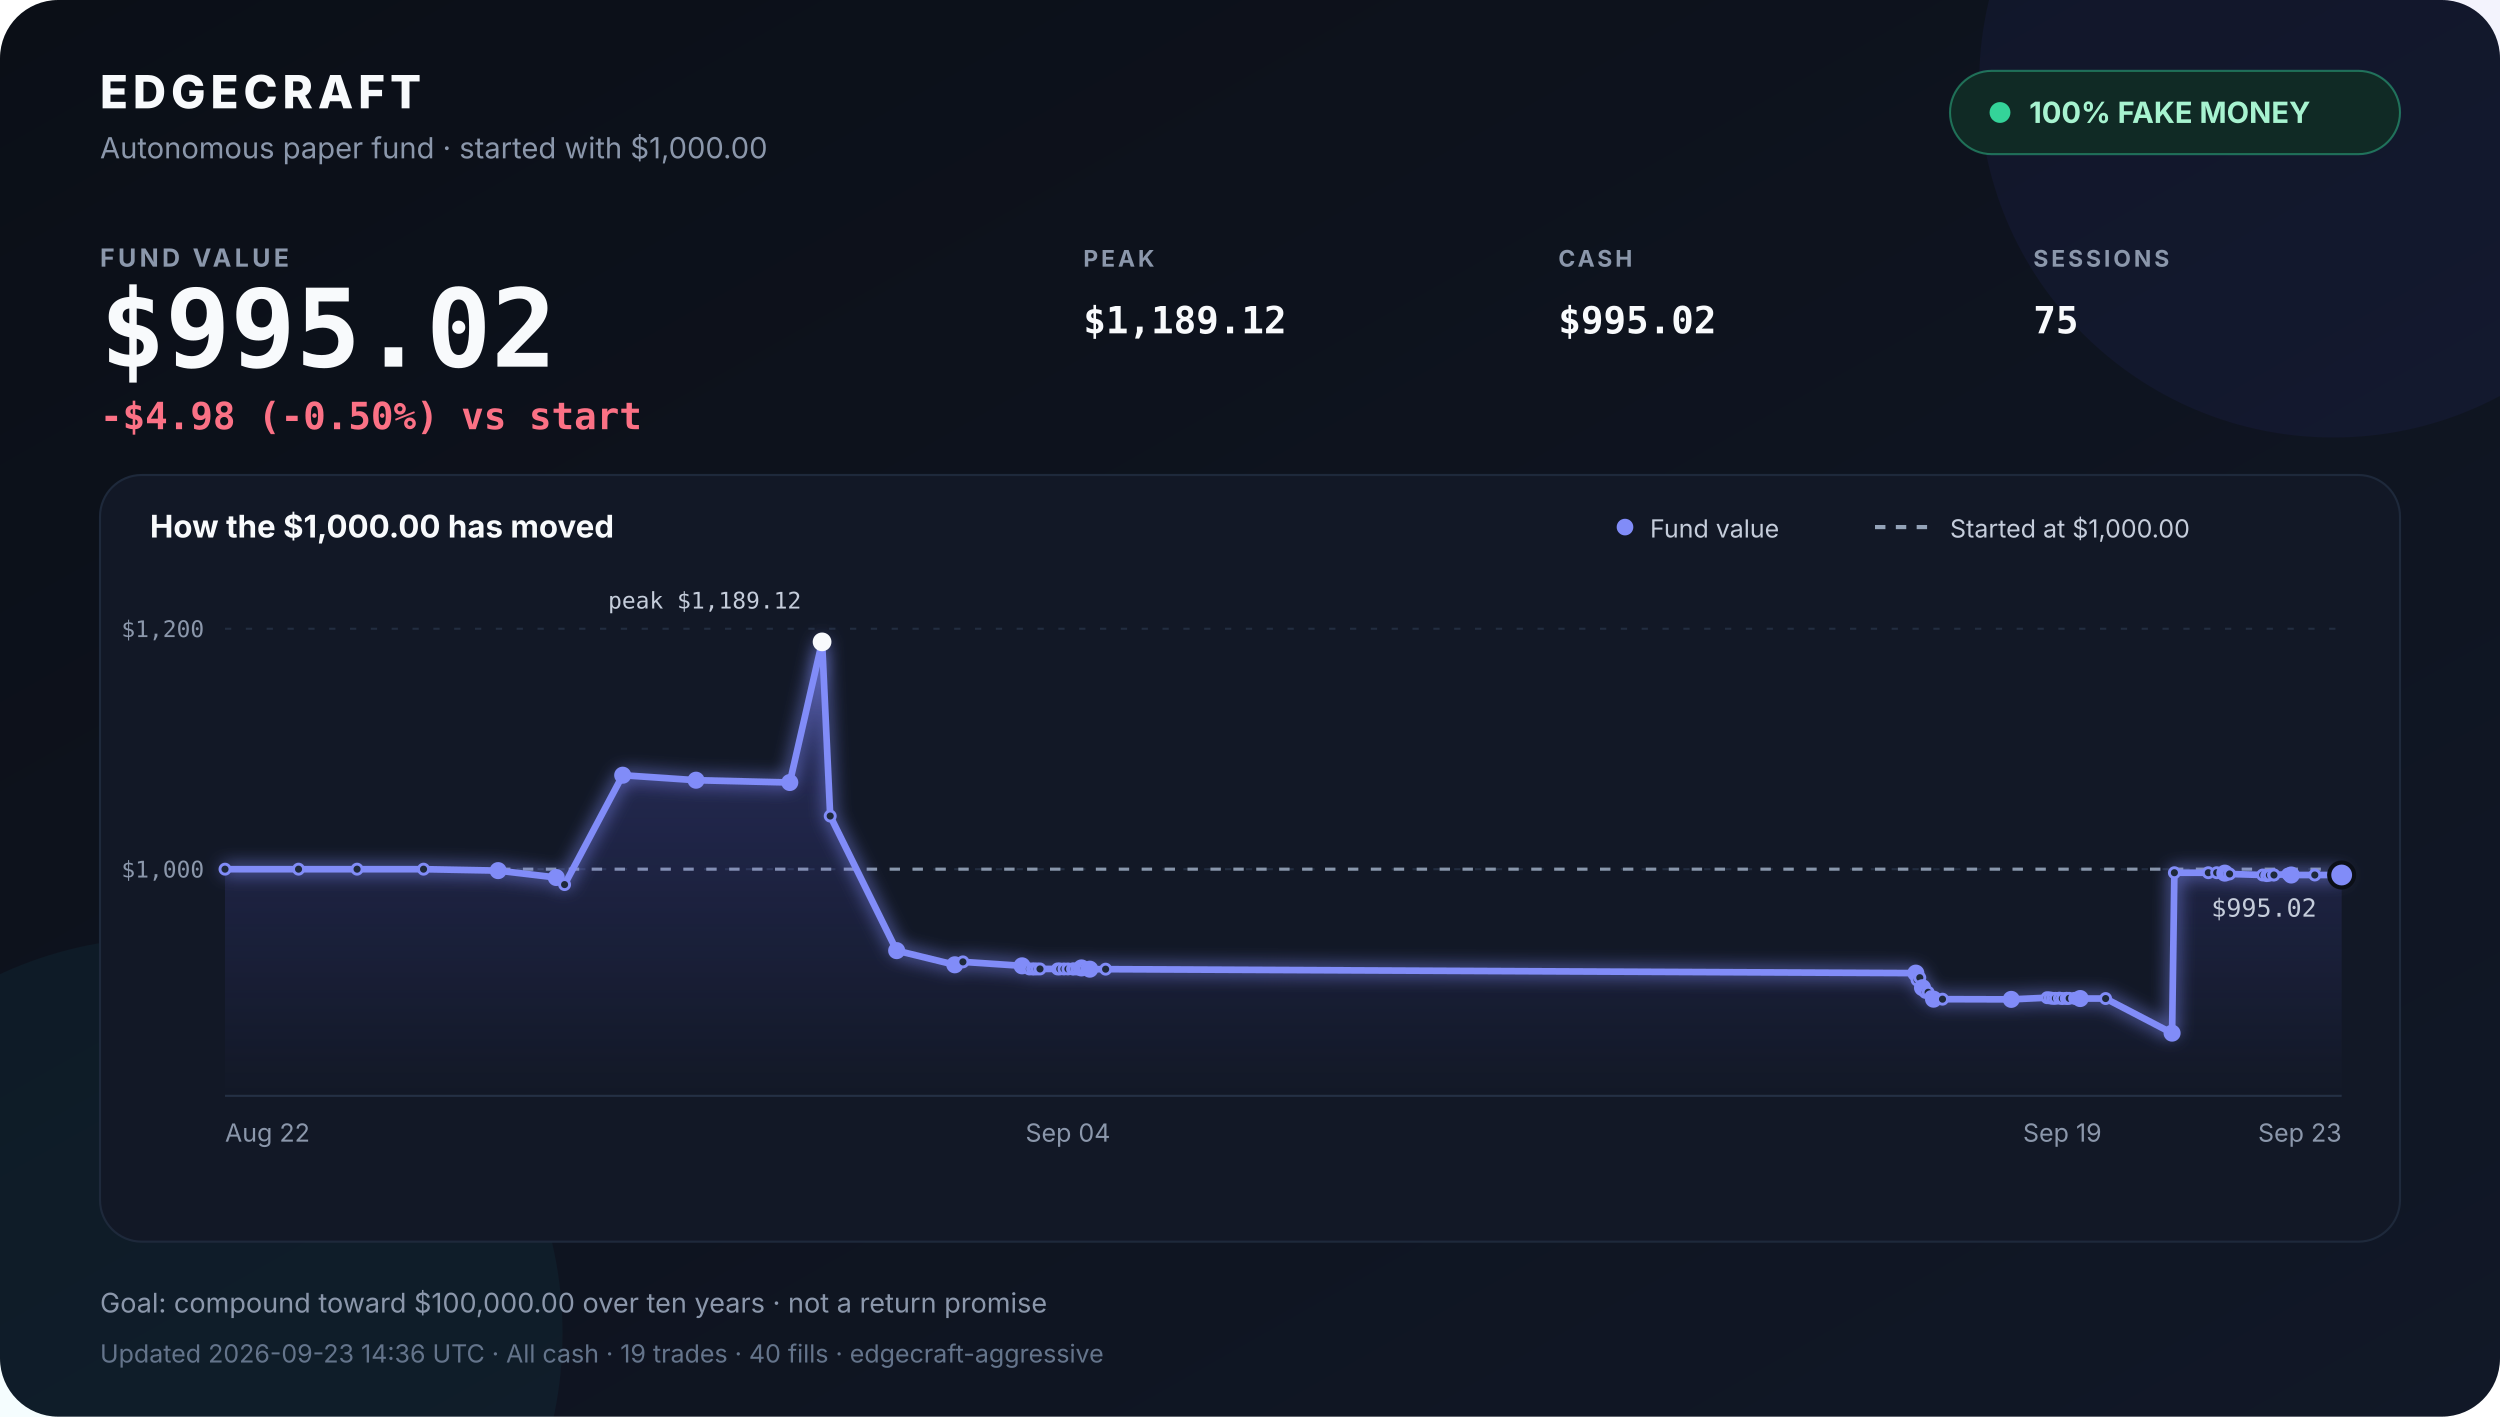
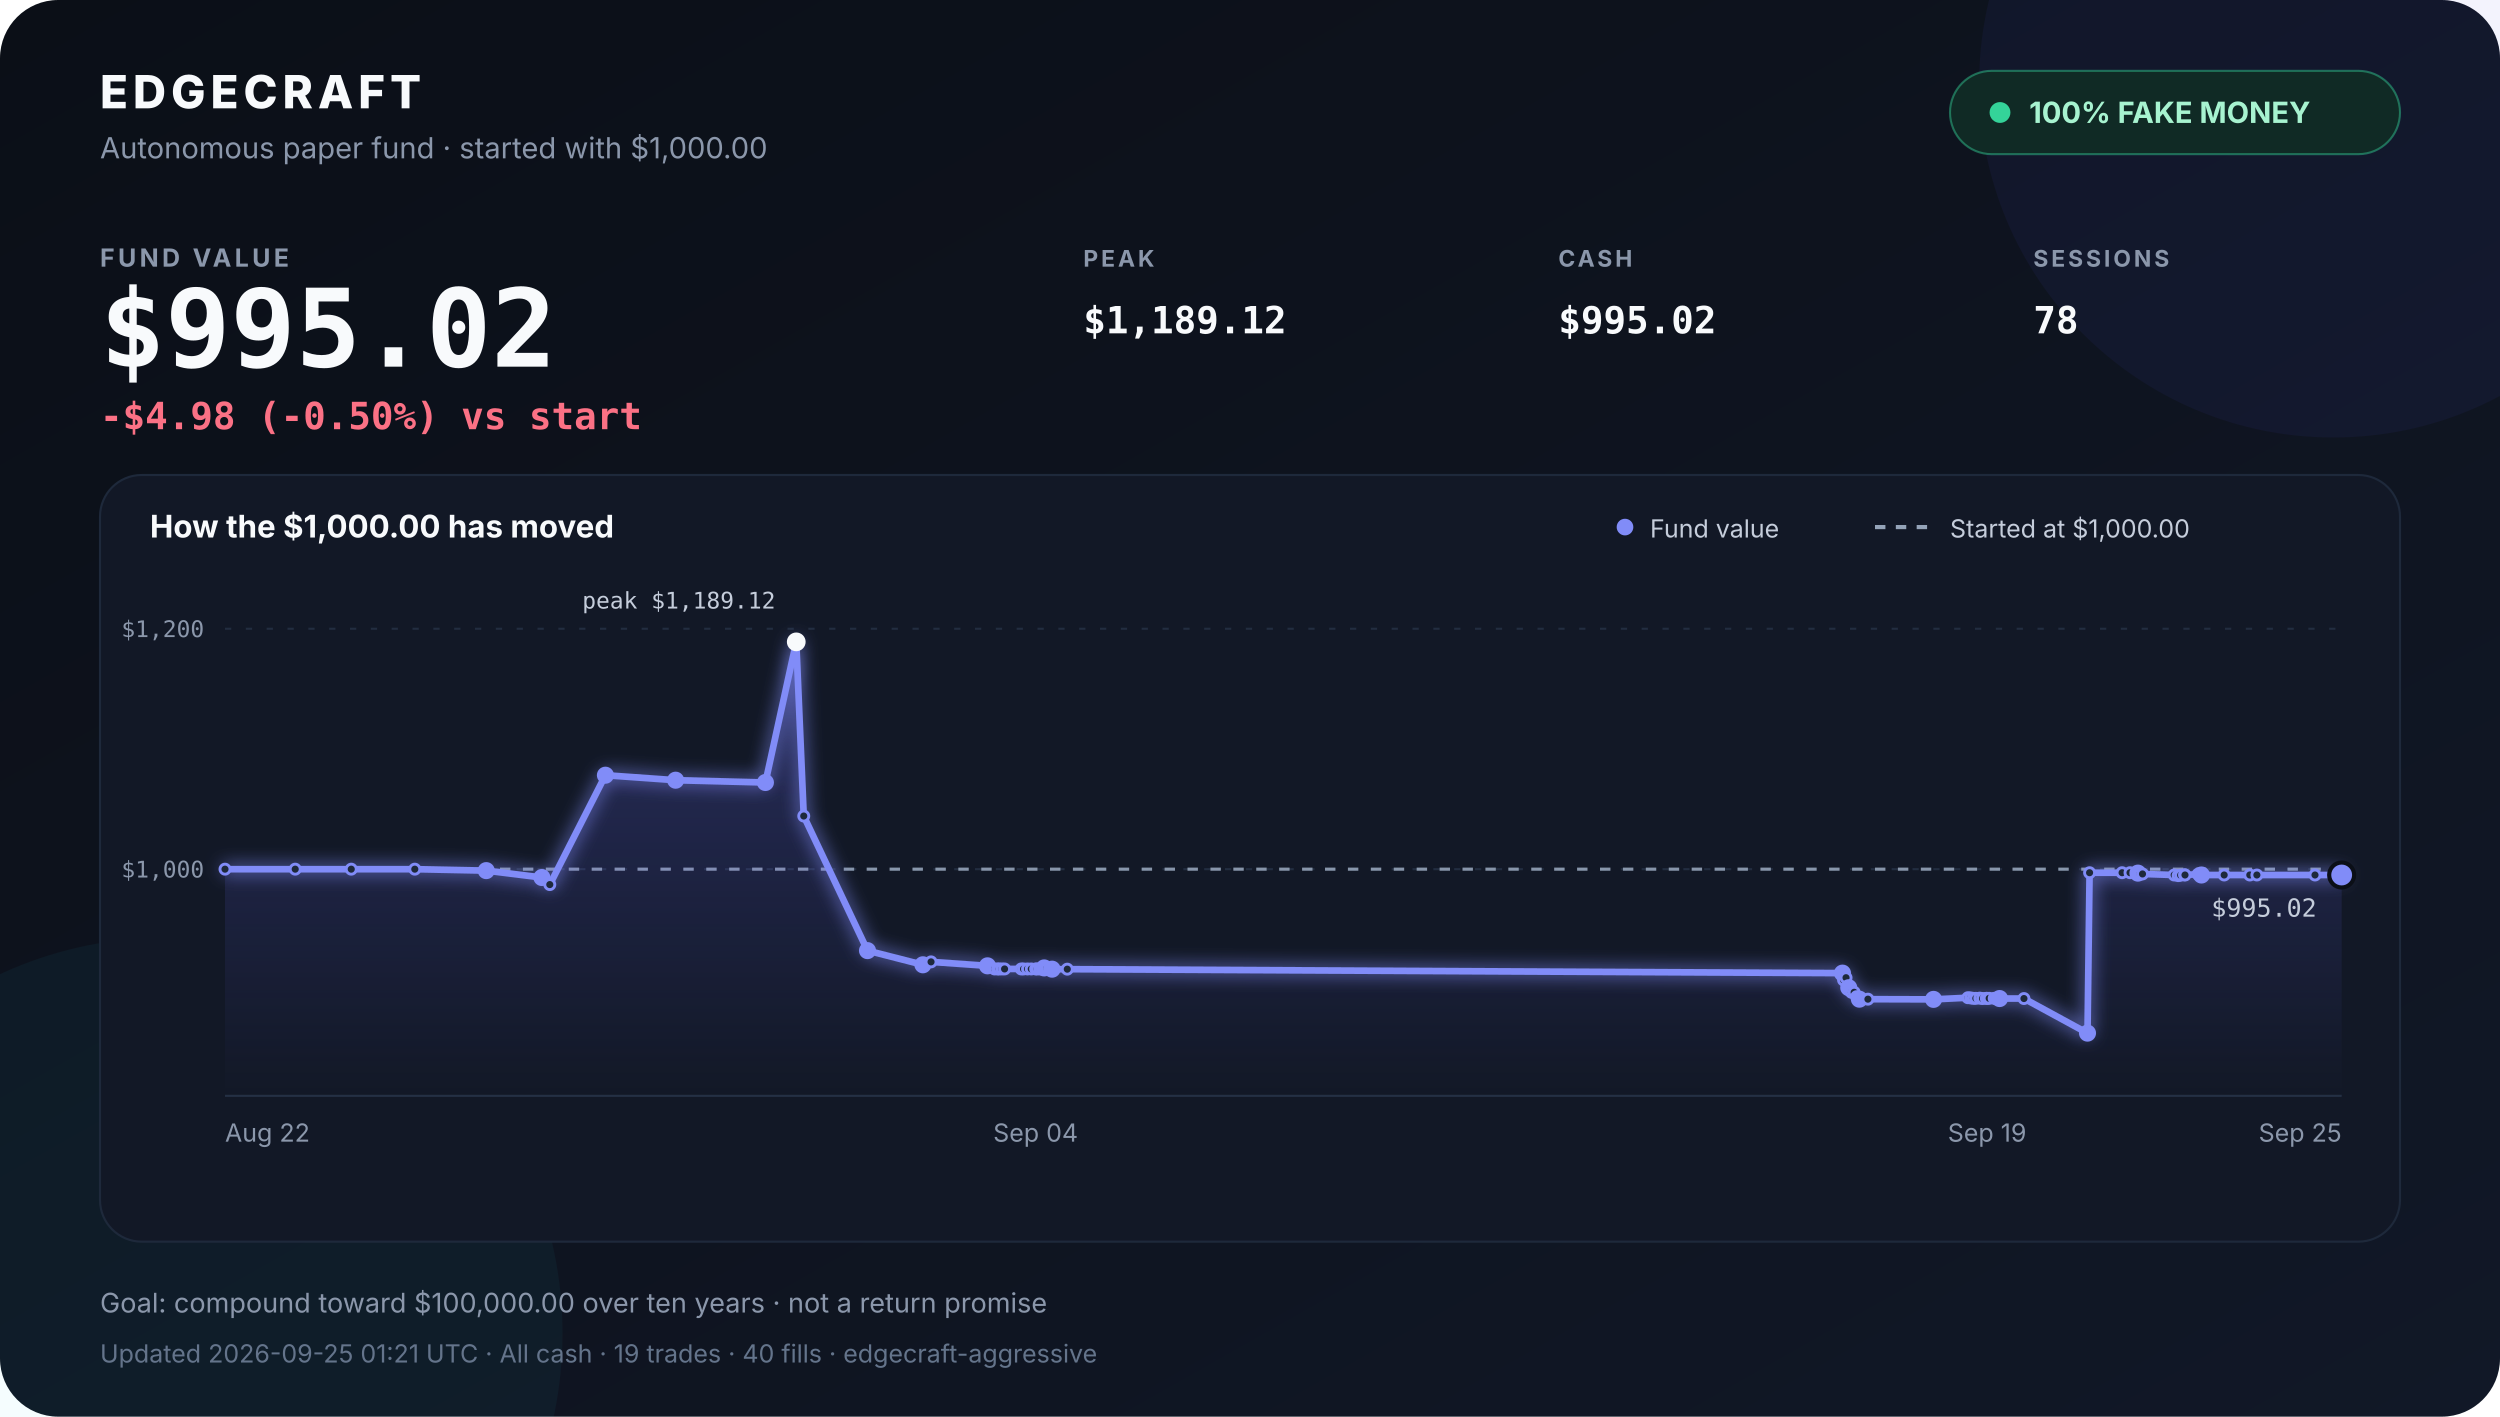
<svg xmlns="http://www.w3.org/2000/svg" width="1200" height="680" viewBox="0 0 1200 680" role="img" aria-labelledby="title desc">
  <defs>
    <linearGradient id="bg" x1="0" y1="0" x2="1" y2="1">
      <stop stop-color="#0b0f17" />
      <stop offset="1" stop-color="#111827" />
    </linearGradient>
    <linearGradient id="area" x1="0" y1="0" x2="0" y2="1">
      <stop stop-color="#6366f1" stop-opacity=".28" />
      <stop offset="1" stop-color="#6366f1" stop-opacity="0" />
    </linearGradient>
    <filter id="glow">
      <feGaussianBlur stdDeviation="4" result="b" />
      <feMerge>
        <feMergeNode in="b" />
        <feMergeNode in="SourceGraphic" />
      </feMerge>
    </filter>
  </defs>
  <rect width="1200" height="680" rx="28" fill="url(#bg)" />
  <circle cx="1120" cy="40" r="170" fill="#4f46e5" opacity=".07" />
  <circle cx="80" cy="640" r="190" fill="#22d3ee" opacity=".05" />
  <g font-family="ui-sans-serif,system-ui,-apple-system,Segoe UI,sans-serif">
    <text x="48" y="52" fill="#f8fafc" font-size="22" font-weight="800" letter-spacing="2.4">EDGECRAFT</text>
    <text x="48" y="76" fill="#8b97ab" font-size="14">Autonomous paper fund · started with $1,000.00</text>
    <rect x="936" y="34" width="216" height="40" rx="20" fill="#102a25" stroke="#34d399" stroke-opacity=".45" />
    <circle cx="960" cy="54" r="5" fill="#34d399" />
    <text x="974" y="59" fill="#a7f3d0" font-size="14" font-weight="700">100% FAKE MONEY</text>
    <text x="48" y="128" fill="#8b97ab" font-size="12" font-weight="700" letter-spacing="1.6">FUND VALUE</text>
    <text x="48" y="176" fill="#f8fafc" font-size="52" font-weight="800" font-family="ui-monospace,SFMono-Regular,Menlo,monospace">$995.02</text>
    <text x="48" y="206" fill="#fb7185" font-size="18" font-weight="700" font-family="ui-monospace,SFMono-Regular,Menlo,monospace">-$4.98  (-0.50%) vs start</text>
    <text x="520" y="128" fill="#8b97ab" font-size="11" font-weight="700" letter-spacing="1.4">PEAK</text>
    <text x="520" y="160" fill="#f8fafc" font-size="18" font-weight="700" font-family="ui-monospace,SFMono-Regular,Menlo,monospace">$1,189.12</text>
    <text x="748" y="128" fill="#8b97ab" font-size="11" font-weight="700" letter-spacing="1.4">CASH</text>
    <text x="748" y="160" fill="#f8fafc" font-size="18" font-weight="700" font-family="ui-monospace,SFMono-Regular,Menlo,monospace">$995.02</text>
    <text x="976" y="128" fill="#8b97ab" font-size="11" font-weight="700" letter-spacing="1.4">SESSIONS</text>
-     <text x="976" y="160" fill="#f8fafc" font-size="18" font-weight="700" font-family="ui-monospace,SFMono-Regular,Menlo,monospace">75</text>
+     <text x="976" y="160" fill="#f8fafc" font-size="18" font-weight="700" font-family="ui-monospace,SFMono-Regular,Menlo,monospace">78</text>
    <rect x="48" y="228" width="1104" height="368" rx="20" fill="#121826" stroke="#1e293b" />
    <text x="72" y="258" fill="#f8fafc" font-size="15" font-weight="700">How the $1,000.00 has moved</text>
    <circle cx="780" cy="253" r="4" fill="#818cf8" />
    <text x="792" y="258" fill="#c5cddb" font-size="12">Fund value</text>
    <line x1="900" y1="253" x2="928" y2="253" stroke="#94a3b8" stroke-width="2" stroke-dasharray="5 5" />
    <text x="936" y="258" fill="#c5cddb" font-size="12">Started at $1,000.00</text>
    <line x1="108" y1="526" x2="1124" y2="526" stroke="#243044" />
    <line x1="108" y1="417.2" x2="1124" y2="417.2" stroke="#243044" stroke-dasharray="3 7" opacity=".85" />
    <text x="98" y="421.2" text-anchor="end" fill="#8b97ab" font-size="11" font-family="ui-monospace,SFMono-Regular,Menlo,monospace">$1,000</text>
    <line x1="108" y1="301.8" x2="1124" y2="301.8" stroke="#243044" stroke-dasharray="3 7" opacity=".85" />
    <text x="98" y="305.8" text-anchor="end" fill="#8b97ab" font-size="11" font-family="ui-monospace,SFMono-Regular,Menlo,monospace">$1,200</text>
    <line x1="108" y1="417.2" x2="1124" y2="417.2" stroke="#94a3b8" stroke-width="1.5" stroke-dasharray="5 6" opacity=".9" />
-     <polygon points="108.0,526.0 108.0,417.2 143.3,417.2 171.4,417.2 203.3,417.2 239.1,417.9 267.0,421.2 271.0,424.6 298.9,372.1 334.1,374.5 379.1,375.6 394.6,308.1 398.5,391.7 430.4,456.3 458.3,463.1 462.2,461.7 490.6,463.6 494.1,465.1 495.6,465.1 496.5,465.1 497.8,465.1 499.2,465.1 507.6,465.1 508.7,465.1 510.7,465.1 512.6,465.1 514.8,465.1 515.5,465.1 516.9,465.1 518.2,464.8 519.1,464.6 520.4,464.8 521.7,465.0 523.1,465.2 530.7,465.2 919.6,467.1 920.2,470.4 921.5,469.3 922.8,474.1 924.1,476.3 925.5,476.3 926.8,478.4 928.1,479.6 932.4,479.6 965.4,479.7 982.6,478.9 984.0,479.0 985.3,479.2 986.6,479.2 988.5,479.1 989.9,479.3 991.8,479.2 992.2,479.2 993.2,479.2 995.8,479.2 996.6,479.2 997.2,479.1 998.5,479.3 1010.7,479.3 1042.6,495.9 1043.7,418.9 1060.0,418.9 1064.0,418.9 1067.9,419.1 1068.9,419.4 1070.2,419.5 1086.1,420.0 1088.0,420.3 1089.3,420.1 1091.3,419.9 1091.5,420.0 1098.1,419.6 1099.5,419.9 1099.8,420.0 1111.1,420.0 1124.0,420.0 1124.0,526.0" fill="url(#area)" />
-     <polyline points="108.0,417.2 143.3,417.2 171.4,417.2 203.3,417.2 239.1,417.9 267.0,421.2 271.0,424.6 298.9,372.1 334.1,374.5 379.1,375.6 394.6,308.1 398.5,391.7 430.4,456.3 458.3,463.1 462.2,461.7 490.6,463.6 494.1,465.1 495.6,465.1 496.5,465.1 497.8,465.1 499.2,465.1 507.6,465.1 508.7,465.1 510.7,465.1 512.6,465.1 514.8,465.1 515.5,465.1 516.9,465.1 518.2,464.8 519.1,464.6 520.4,464.8 521.7,465.0 523.1,465.2 530.7,465.2 919.6,467.1 920.2,470.4 921.5,469.3 922.8,474.1 924.1,476.3 925.5,476.3 926.8,478.4 928.1,479.6 932.4,479.6 965.4,479.7 982.6,478.9 984.0,479.0 985.3,479.2 986.6,479.2 988.5,479.1 989.9,479.3 991.8,479.2 992.2,479.2 993.2,479.2 995.8,479.2 996.6,479.2 997.2,479.1 998.5,479.3 1010.7,479.3 1042.6,495.9 1043.7,418.9 1060.0,418.9 1064.0,418.9 1067.9,419.1 1068.9,419.4 1070.2,419.5 1086.1,420.0 1088.0,420.3 1089.3,420.1 1091.3,419.9 1091.5,420.0 1098.1,419.6 1099.5,419.9 1099.8,420.0 1111.1,420.0 1124.0,420.0" fill="none" stroke="#818cf8" stroke-width="3.2" stroke-linecap="round" stroke-linejoin="round" filter="url(#glow)" />
+     <polygon points="108.0,526.0 108.0,417.2 141.7,417.2 168.6,417.2 199.1,417.2 233.4,417.9 260.1,421.2 263.9,424.6 290.6,372.1 324.3,374.5 367.4,375.6 382.2,308.1 385.8,391.7 416.4,456.3 443.0,463.1 446.9,461.7 474.0,463.6 477.4,465.1 478.8,465.1 479.6,465.1 480.9,465.1 482.2,465.1 490.2,465.1 491.3,465.1 493.2,465.1 495.0,465.1 497.1,465.1 497.8,465.1 499.1,465.1 500.4,464.8 501.2,464.6 502.5,464.8 503.8,465.0 505.0,465.2 512.3,465.2 884.4,467.1 884.9,470.4 886.1,469.3 887.4,474.1 888.7,476.3 890.0,476.3 891.2,478.4 892.5,479.6 896.6,479.6 928.1,479.7 944.6,478.9 945.9,479.0 947.2,479.2 948.4,479.2 950.3,479.1 951.6,479.3 953.4,479.2 953.8,479.2 954.8,479.2 957.2,479.2 958.0,479.2 958.6,479.1 959.8,479.3 971.5,479.3 1002.0,495.9 1003.0,418.9 1018.6,418.9 1022.4,418.9 1026.2,419.1 1027.2,419.4 1028.4,419.5 1043.6,420.0 1045.5,420.3 1046.7,420.1 1048.6,419.9 1048.8,420.0 1055.1,419.6 1056.4,419.9 1056.7,420.0 1067.6,420.0 1079.9,420.0 1083.3,420.0 1111.2,420.0 1124.0,420.0 1124.0,526.0" fill="url(#area)" />
+     <polyline points="108.0,417.2 141.7,417.2 168.6,417.2 199.1,417.2 233.4,417.9 260.1,421.2 263.9,424.6 290.6,372.1 324.3,374.5 367.4,375.6 382.2,308.1 385.8,391.7 416.4,456.3 443.0,463.1 446.9,461.7 474.0,463.6 477.4,465.1 478.8,465.1 479.6,465.1 480.9,465.1 482.2,465.1 490.2,465.1 491.3,465.1 493.2,465.1 495.0,465.1 497.1,465.1 497.8,465.1 499.1,465.1 500.4,464.8 501.2,464.6 502.5,464.8 503.8,465.0 505.0,465.2 512.3,465.2 884.4,467.1 884.9,470.4 886.1,469.3 887.4,474.1 888.7,476.3 890.0,476.3 891.2,478.4 892.5,479.6 896.6,479.6 928.1,479.7 944.6,478.9 945.9,479.0 947.2,479.2 948.4,479.2 950.3,479.1 951.6,479.3 953.4,479.2 953.8,479.2 954.8,479.2 957.2,479.2 958.0,479.2 958.6,479.1 959.8,479.3 971.5,479.3 1002.0,495.9 1003.0,418.9 1018.6,418.9 1022.4,418.9 1026.2,419.1 1027.2,419.4 1028.4,419.5 1043.6,420.0 1045.5,420.3 1046.7,420.1 1048.6,419.9 1048.8,420.0 1055.1,419.6 1056.4,419.9 1056.7,420.0 1067.6,420.0 1079.9,420.0 1083.3,420.0 1111.2,420.0 1124.0,420.0" fill="none" stroke="#818cf8" stroke-width="3.2" stroke-linecap="round" stroke-linejoin="round" filter="url(#glow)" />
    <circle cx="108.0" cy="417.2" r="2.4" fill="#1e293b" stroke="#818cf8" stroke-width="1.4" />
-     <circle cx="143.3" cy="417.2" r="2.4" fill="#1e293b" stroke="#818cf8" stroke-width="1.4" />
-     <circle cx="171.4" cy="417.2" r="2.4" fill="#1e293b" stroke="#818cf8" stroke-width="1.4" />
-     <circle cx="203.3" cy="417.2" r="2.4" fill="#1e293b" stroke="#818cf8" stroke-width="1.4" />
-     <circle cx="239.1" cy="417.9" r="3.4" fill="#818cf8" stroke="#818cf8" stroke-width="1.4" />
-     <circle cx="267.0" cy="421.2" r="3.4" fill="#818cf8" stroke="#818cf8" stroke-width="1.4" />
-     <circle cx="271.0" cy="424.6" r="2.4" fill="#1e293b" stroke="#818cf8" stroke-width="1.4" />
-     <circle cx="298.9" cy="372.1" r="3.4" fill="#818cf8" stroke="#818cf8" stroke-width="1.4" />
-     <circle cx="334.1" cy="374.5" r="3.4" fill="#818cf8" stroke="#818cf8" stroke-width="1.4" />
-     <circle cx="379.1" cy="375.6" r="3.4" fill="#818cf8" stroke="#818cf8" stroke-width="1.4" />
-     <circle cx="394.6" cy="308.1" r="3.4" fill="#818cf8" stroke="#818cf8" stroke-width="1.4" />
-     <circle cx="398.5" cy="391.7" r="2.4" fill="#1e293b" stroke="#818cf8" stroke-width="1.4" />
-     <circle cx="430.4" cy="456.3" r="3.4" fill="#818cf8" stroke="#818cf8" stroke-width="1.4" />
-     <circle cx="458.3" cy="463.1" r="3.4" fill="#818cf8" stroke="#818cf8" stroke-width="1.4" />
-     <circle cx="462.2" cy="461.7" r="2.4" fill="#1e293b" stroke="#818cf8" stroke-width="1.4" />
-     <circle cx="490.6" cy="463.6" r="3.4" fill="#818cf8" stroke="#818cf8" stroke-width="1.4" />
-     <circle cx="494.1" cy="465.1" r="2.4" fill="#1e293b" stroke="#818cf8" stroke-width="1.4" />
-     <circle cx="495.6" cy="465.1" r="2.4" fill="#1e293b" stroke="#818cf8" stroke-width="1.4" />
-     <circle cx="496.5" cy="465.1" r="2.4" fill="#1e293b" stroke="#818cf8" stroke-width="1.4" />
+     <circle cx="141.7" cy="417.2" r="2.4" fill="#1e293b" stroke="#818cf8" stroke-width="1.4" />
+     <circle cx="168.6" cy="417.2" r="2.4" fill="#1e293b" stroke="#818cf8" stroke-width="1.4" />
+     <circle cx="199.1" cy="417.2" r="2.4" fill="#1e293b" stroke="#818cf8" stroke-width="1.4" />
+     <circle cx="233.4" cy="417.9" r="3.4" fill="#818cf8" stroke="#818cf8" stroke-width="1.4" />
+     <circle cx="260.1" cy="421.2" r="3.4" fill="#818cf8" stroke="#818cf8" stroke-width="1.4" />
+     <circle cx="263.9" cy="424.6" r="2.4" fill="#1e293b" stroke="#818cf8" stroke-width="1.4" />
+     <circle cx="290.6" cy="372.1" r="3.4" fill="#818cf8" stroke="#818cf8" stroke-width="1.4" />
+     <circle cx="324.3" cy="374.5" r="3.4" fill="#818cf8" stroke="#818cf8" stroke-width="1.4" />
+     <circle cx="367.4" cy="375.6" r="3.4" fill="#818cf8" stroke="#818cf8" stroke-width="1.4" />
+     <circle cx="382.2" cy="308.1" r="3.4" fill="#818cf8" stroke="#818cf8" stroke-width="1.4" />
+     <circle cx="385.8" cy="391.7" r="2.4" fill="#1e293b" stroke="#818cf8" stroke-width="1.4" />
+     <circle cx="416.4" cy="456.3" r="3.4" fill="#818cf8" stroke="#818cf8" stroke-width="1.4" />
+     <circle cx="443.0" cy="463.1" r="3.4" fill="#818cf8" stroke="#818cf8" stroke-width="1.4" />
+     <circle cx="446.9" cy="461.7" r="2.4" fill="#1e293b" stroke="#818cf8" stroke-width="1.4" />
+     <circle cx="474.0" cy="463.6" r="3.4" fill="#818cf8" stroke="#818cf8" stroke-width="1.4" />
+     <circle cx="477.4" cy="465.1" r="2.4" fill="#1e293b" stroke="#818cf8" stroke-width="1.4" />
+     <circle cx="478.8" cy="465.1" r="2.4" fill="#1e293b" stroke="#818cf8" stroke-width="1.4" />
+     <circle cx="479.6" cy="465.1" r="2.4" fill="#1e293b" stroke="#818cf8" stroke-width="1.4" />
+     <circle cx="480.9" cy="465.1" r="2.4" fill="#1e293b" stroke="#818cf8" stroke-width="1.4" />
+     <circle cx="482.2" cy="465.1" r="2.4" fill="#1e293b" stroke="#818cf8" stroke-width="1.4" />
+     <circle cx="490.2" cy="465.1" r="2.4" fill="#1e293b" stroke="#818cf8" stroke-width="1.4" />
+     <circle cx="491.3" cy="465.1" r="2.4" fill="#1e293b" stroke="#818cf8" stroke-width="1.4" />
+     <circle cx="493.2" cy="465.1" r="2.4" fill="#1e293b" stroke="#818cf8" stroke-width="1.4" />
+     <circle cx="495.0" cy="465.1" r="2.4" fill="#1e293b" stroke="#818cf8" stroke-width="1.4" />
+     <circle cx="497.1" cy="465.1" r="2.4" fill="#1e293b" stroke="#818cf8" stroke-width="1.4" />
    <circle cx="497.8" cy="465.1" r="2.4" fill="#1e293b" stroke="#818cf8" stroke-width="1.4" />
-     <circle cx="499.2" cy="465.1" r="2.4" fill="#1e293b" stroke="#818cf8" stroke-width="1.4" />
-     <circle cx="507.6" cy="465.1" r="2.4" fill="#1e293b" stroke="#818cf8" stroke-width="1.4" />
-     <circle cx="508.7" cy="465.1" r="2.4" fill="#1e293b" stroke="#818cf8" stroke-width="1.4" />
-     <circle cx="510.7" cy="465.1" r="2.4" fill="#1e293b" stroke="#818cf8" stroke-width="1.4" />
-     <circle cx="512.6" cy="465.1" r="2.4" fill="#1e293b" stroke="#818cf8" stroke-width="1.4" />
-     <circle cx="514.8" cy="465.1" r="2.4" fill="#1e293b" stroke="#818cf8" stroke-width="1.4" />
-     <circle cx="515.5" cy="465.1" r="2.4" fill="#1e293b" stroke="#818cf8" stroke-width="1.4" />
-     <circle cx="516.9" cy="465.1" r="2.4" fill="#1e293b" stroke="#818cf8" stroke-width="1.4" />
-     <circle cx="518.2" cy="464.8" r="2.4" fill="#1e293b" stroke="#818cf8" stroke-width="1.4" />
-     <circle cx="519.1" cy="464.6" r="3.4" fill="#818cf8" stroke="#818cf8" stroke-width="1.4" />
-     <circle cx="520.4" cy="464.8" r="2.4" fill="#1e293b" stroke="#818cf8" stroke-width="1.4" />
-     <circle cx="521.7" cy="465.0" r="2.4" fill="#1e293b" stroke="#818cf8" stroke-width="1.4" />
-     <circle cx="523.1" cy="465.2" r="3.4" fill="#818cf8" stroke="#818cf8" stroke-width="1.4" />
-     <circle cx="530.7" cy="465.2" r="2.4" fill="#1e293b" stroke="#818cf8" stroke-width="1.4" />
-     <circle cx="919.6" cy="467.1" r="3.4" fill="#818cf8" stroke="#818cf8" stroke-width="1.4" />
-     <circle cx="920.2" cy="470.4" r="2.4" fill="#1e293b" stroke="#818cf8" stroke-width="1.4" />
-     <circle cx="921.5" cy="469.3" r="2.4" fill="#1e293b" stroke="#818cf8" stroke-width="1.4" />
-     <circle cx="922.8" cy="474.1" r="3.4" fill="#818cf8" stroke="#818cf8" stroke-width="1.4" />
-     <circle cx="924.1" cy="476.3" r="2.4" fill="#1e293b" stroke="#818cf8" stroke-width="1.4" />
-     <circle cx="925.5" cy="476.3" r="2.4" fill="#1e293b" stroke="#818cf8" stroke-width="1.4" />
-     <circle cx="926.8" cy="478.4" r="2.4" fill="#1e293b" stroke="#818cf8" stroke-width="1.4" />
-     <circle cx="928.1" cy="479.6" r="3.4" fill="#818cf8" stroke="#818cf8" stroke-width="1.4" />
-     <circle cx="932.4" cy="479.6" r="2.4" fill="#1e293b" stroke="#818cf8" stroke-width="1.4" />
-     <circle cx="965.4" cy="479.7" r="3.4" fill="#818cf8" stroke="#818cf8" stroke-width="1.4" />
-     <circle cx="982.6" cy="478.9" r="2.4" fill="#1e293b" stroke="#818cf8" stroke-width="1.4" />
-     <circle cx="984.0" cy="479.0" r="2.4" fill="#1e293b" stroke="#818cf8" stroke-width="1.4" />
-     <circle cx="985.3" cy="479.2" r="2.4" fill="#1e293b" stroke="#818cf8" stroke-width="1.4" />
-     <circle cx="986.6" cy="479.2" r="2.4" fill="#1e293b" stroke="#818cf8" stroke-width="1.4" />
-     <circle cx="988.5" cy="479.1" r="2.4" fill="#1e293b" stroke="#818cf8" stroke-width="1.4" />
-     <circle cx="989.9" cy="479.3" r="2.4" fill="#1e293b" stroke="#818cf8" stroke-width="1.4" />
-     <circle cx="991.8" cy="479.2" r="2.4" fill="#1e293b" stroke="#818cf8" stroke-width="1.4" />
-     <circle cx="992.2" cy="479.2" r="2.4" fill="#1e293b" stroke="#818cf8" stroke-width="1.4" />
-     <circle cx="993.2" cy="479.2" r="2.4" fill="#1e293b" stroke="#818cf8" stroke-width="1.4" />
-     <circle cx="995.8" cy="479.2" r="2.4" fill="#1e293b" stroke="#818cf8" stroke-width="1.4" />
-     <circle cx="996.6" cy="479.2" r="2.4" fill="#1e293b" stroke="#818cf8" stroke-width="1.4" />
-     <circle cx="997.2" cy="479.1" r="2.4" fill="#1e293b" stroke="#818cf8" stroke-width="1.4" />
-     <circle cx="998.5" cy="479.3" r="3.4" fill="#818cf8" stroke="#818cf8" stroke-width="1.4" />
-     <circle cx="1010.7" cy="479.3" r="2.4" fill="#1e293b" stroke="#818cf8" stroke-width="1.4" />
-     <circle cx="1042.6" cy="495.9" r="3.4" fill="#818cf8" stroke="#818cf8" stroke-width="1.4" />
-     <circle cx="1043.7" cy="418.9" r="2.4" fill="#1e293b" stroke="#818cf8" stroke-width="1.4" />
-     <circle cx="1060.0" cy="418.9" r="2.4" fill="#1e293b" stroke="#818cf8" stroke-width="1.4" />
-     <circle cx="1064.0" cy="418.9" r="2.4" fill="#1e293b" stroke="#818cf8" stroke-width="1.4" />
-     <circle cx="1067.9" cy="419.1" r="3.4" fill="#818cf8" stroke="#818cf8" stroke-width="1.4" />
-     <circle cx="1068.9" cy="419.4" r="2.4" fill="#1e293b" stroke="#818cf8" stroke-width="1.4" />
-     <circle cx="1070.2" cy="419.5" r="2.4" fill="#1e293b" stroke="#818cf8" stroke-width="1.4" />
-     <circle cx="1086.1" cy="420.0" r="2.4" fill="#1e293b" stroke="#818cf8" stroke-width="1.4" />
-     <circle cx="1088.0" cy="420.3" r="2.4" fill="#1e293b" stroke="#818cf8" stroke-width="1.4" />
-     <circle cx="1089.3" cy="420.1" r="2.4" fill="#1e293b" stroke="#818cf8" stroke-width="1.4" />
-     <circle cx="1091.3" cy="419.9" r="2.4" fill="#1e293b" stroke="#818cf8" stroke-width="1.4" />
-     <circle cx="1091.5" cy="420.0" r="2.4" fill="#1e293b" stroke="#818cf8" stroke-width="1.4" />
-     <circle cx="1098.1" cy="419.6" r="2.4" fill="#1e293b" stroke="#818cf8" stroke-width="1.4" />
-     <circle cx="1099.5" cy="419.9" r="2.4" fill="#1e293b" stroke="#818cf8" stroke-width="1.4" />
-     <circle cx="1099.8" cy="420.0" r="3.4" fill="#818cf8" stroke="#818cf8" stroke-width="1.4" />
-     <circle cx="1111.1" cy="420.0" r="2.4" fill="#1e293b" stroke="#818cf8" stroke-width="1.4" />
+     <circle cx="499.1" cy="465.1" r="2.4" fill="#1e293b" stroke="#818cf8" stroke-width="1.4" />
+     <circle cx="500.4" cy="464.8" r="2.4" fill="#1e293b" stroke="#818cf8" stroke-width="1.4" />
+     <circle cx="501.2" cy="464.6" r="3.4" fill="#818cf8" stroke="#818cf8" stroke-width="1.4" />
+     <circle cx="502.5" cy="464.8" r="2.4" fill="#1e293b" stroke="#818cf8" stroke-width="1.4" />
+     <circle cx="503.8" cy="465.0" r="2.4" fill="#1e293b" stroke="#818cf8" stroke-width="1.4" />
+     <circle cx="505.0" cy="465.2" r="3.4" fill="#818cf8" stroke="#818cf8" stroke-width="1.4" />
+     <circle cx="512.3" cy="465.2" r="2.4" fill="#1e293b" stroke="#818cf8" stroke-width="1.4" />
+     <circle cx="884.4" cy="467.1" r="3.4" fill="#818cf8" stroke="#818cf8" stroke-width="1.4" />
+     <circle cx="884.9" cy="470.4" r="2.4" fill="#1e293b" stroke="#818cf8" stroke-width="1.4" />
+     <circle cx="886.1" cy="469.3" r="2.4" fill="#1e293b" stroke="#818cf8" stroke-width="1.4" />
+     <circle cx="887.4" cy="474.1" r="3.4" fill="#818cf8" stroke="#818cf8" stroke-width="1.4" />
+     <circle cx="888.7" cy="476.3" r="2.4" fill="#1e293b" stroke="#818cf8" stroke-width="1.4" />
+     <circle cx="890.0" cy="476.3" r="2.4" fill="#1e293b" stroke="#818cf8" stroke-width="1.4" />
+     <circle cx="891.2" cy="478.4" r="2.4" fill="#1e293b" stroke="#818cf8" stroke-width="1.4" />
+     <circle cx="892.5" cy="479.6" r="3.4" fill="#818cf8" stroke="#818cf8" stroke-width="1.4" />
+     <circle cx="896.6" cy="479.6" r="2.4" fill="#1e293b" stroke="#818cf8" stroke-width="1.4" />
+     <circle cx="928.1" cy="479.7" r="3.4" fill="#818cf8" stroke="#818cf8" stroke-width="1.4" />
+     <circle cx="944.6" cy="478.9" r="2.4" fill="#1e293b" stroke="#818cf8" stroke-width="1.4" />
+     <circle cx="945.9" cy="479.0" r="2.4" fill="#1e293b" stroke="#818cf8" stroke-width="1.4" />
+     <circle cx="947.2" cy="479.2" r="2.4" fill="#1e293b" stroke="#818cf8" stroke-width="1.4" />
+     <circle cx="948.4" cy="479.2" r="2.4" fill="#1e293b" stroke="#818cf8" stroke-width="1.4" />
+     <circle cx="950.3" cy="479.1" r="2.4" fill="#1e293b" stroke="#818cf8" stroke-width="1.4" />
+     <circle cx="951.6" cy="479.3" r="2.4" fill="#1e293b" stroke="#818cf8" stroke-width="1.4" />
+     <circle cx="953.4" cy="479.2" r="2.4" fill="#1e293b" stroke="#818cf8" stroke-width="1.4" />
+     <circle cx="953.8" cy="479.2" r="2.4" fill="#1e293b" stroke="#818cf8" stroke-width="1.4" />
+     <circle cx="954.8" cy="479.2" r="2.4" fill="#1e293b" stroke="#818cf8" stroke-width="1.4" />
+     <circle cx="957.2" cy="479.2" r="2.4" fill="#1e293b" stroke="#818cf8" stroke-width="1.4" />
+     <circle cx="958.0" cy="479.2" r="2.4" fill="#1e293b" stroke="#818cf8" stroke-width="1.4" />
+     <circle cx="958.6" cy="479.1" r="2.4" fill="#1e293b" stroke="#818cf8" stroke-width="1.4" />
+     <circle cx="959.8" cy="479.3" r="3.4" fill="#818cf8" stroke="#818cf8" stroke-width="1.4" />
+     <circle cx="971.5" cy="479.3" r="2.4" fill="#1e293b" stroke="#818cf8" stroke-width="1.4" />
+     <circle cx="1002.0" cy="495.9" r="3.4" fill="#818cf8" stroke="#818cf8" stroke-width="1.4" />
+     <circle cx="1003.0" cy="418.9" r="2.4" fill="#1e293b" stroke="#818cf8" stroke-width="1.4" />
+     <circle cx="1018.6" cy="418.9" r="2.4" fill="#1e293b" stroke="#818cf8" stroke-width="1.4" />
+     <circle cx="1022.4" cy="418.9" r="2.4" fill="#1e293b" stroke="#818cf8" stroke-width="1.4" />
+     <circle cx="1026.2" cy="419.1" r="3.4" fill="#818cf8" stroke="#818cf8" stroke-width="1.4" />
+     <circle cx="1027.2" cy="419.4" r="2.4" fill="#1e293b" stroke="#818cf8" stroke-width="1.4" />
+     <circle cx="1028.4" cy="419.5" r="2.4" fill="#1e293b" stroke="#818cf8" stroke-width="1.4" />
+     <circle cx="1043.6" cy="420.0" r="2.4" fill="#1e293b" stroke="#818cf8" stroke-width="1.4" />
+     <circle cx="1045.5" cy="420.3" r="2.4" fill="#1e293b" stroke="#818cf8" stroke-width="1.4" />
+     <circle cx="1046.7" cy="420.1" r="2.4" fill="#1e293b" stroke="#818cf8" stroke-width="1.4" />
+     <circle cx="1048.6" cy="419.9" r="2.4" fill="#1e293b" stroke="#818cf8" stroke-width="1.4" />
+     <circle cx="1048.8" cy="420.0" r="2.4" fill="#1e293b" stroke="#818cf8" stroke-width="1.4" />
+     <circle cx="1055.1" cy="419.6" r="2.4" fill="#1e293b" stroke="#818cf8" stroke-width="1.4" />
+     <circle cx="1056.4" cy="419.9" r="2.4" fill="#1e293b" stroke="#818cf8" stroke-width="1.4" />
+     <circle cx="1056.7" cy="420.0" r="3.4" fill="#818cf8" stroke="#818cf8" stroke-width="1.4" />
+     <circle cx="1067.6" cy="420.0" r="2.4" fill="#1e293b" stroke="#818cf8" stroke-width="1.4" />
+     <circle cx="1079.9" cy="420.0" r="2.4" fill="#1e293b" stroke="#818cf8" stroke-width="1.4" />
+     <circle cx="1083.3" cy="420.0" r="2.4" fill="#1e293b" stroke="#818cf8" stroke-width="1.4" />
+     <circle cx="1111.2" cy="420.0" r="2.4" fill="#1e293b" stroke="#818cf8" stroke-width="1.4" />
    <circle cx="1124.0" cy="420.0" r="2.4" fill="#1e293b" stroke="#818cf8" stroke-width="1.4" />
-     <circle cx="394.6" cy="308.1" r="4.5" fill="#f8fafc" />
-     <text x="384.6" y="292.1" text-anchor="end" fill="#c5cddb" font-size="11" font-family="ui-monospace,SFMono-Regular,Menlo,monospace">peak $1,189.12</text>
+     <circle cx="382.2" cy="308.1" r="4.5" fill="#f8fafc" />
+     <text x="372.2" y="292.1" text-anchor="end" fill="#c5cddb" font-size="11" font-family="ui-monospace,SFMono-Regular,Menlo,monospace">peak $1,189.12</text>
    <circle cx="1124.0" cy="420.0" r="6" fill="#818cf8" stroke="#0b0f17" stroke-width="2" />
    <text x="1112.0" y="440.0" text-anchor="end" fill="#c5cddb" font-size="12" font-family="ui-monospace,SFMono-Regular,Menlo,monospace">$995.02</text>
    <text x="108.0" y="548" text-anchor="start" fill="#8b97ab" font-size="12">Aug 22</text>
-     <text x="512.6" y="548" text-anchor="middle" fill="#8b97ab" font-size="12">Sep 04</text>
-     <text x="989.9" y="548" text-anchor="middle" fill="#8b97ab" font-size="12">Sep 19</text>
-     <text x="1124.0" y="548" text-anchor="end" fill="#8b97ab" font-size="12">Sep 23</text>
+     <text x="497.1" y="548" text-anchor="middle" fill="#8b97ab" font-size="12">Sep 04</text>
+     <text x="953.8" y="548" text-anchor="middle" fill="#8b97ab" font-size="12">Sep 19</text>
+     <text x="1124.0" y="548" text-anchor="end" fill="#8b97ab" font-size="12">Sep 25</text>
    <text x="48" y="630" fill="#8b97ab" font-size="13">Goal: compound toward $100,000.00 over ten years · not a return promise</text>
-     <text x="48" y="654" fill="#64748b" font-size="12">Updated 2026-09-23 14:36 UTC · All cash · 19 trades · 40 fills · edgecraft-aggressive</text>
+     <text x="48" y="654" fill="#64748b" font-size="12">Updated 2026-09-25 01:21 UTC · All cash · 19 trades · 40 fills · edgecraft-aggressive</text>
  </g>
</svg>
